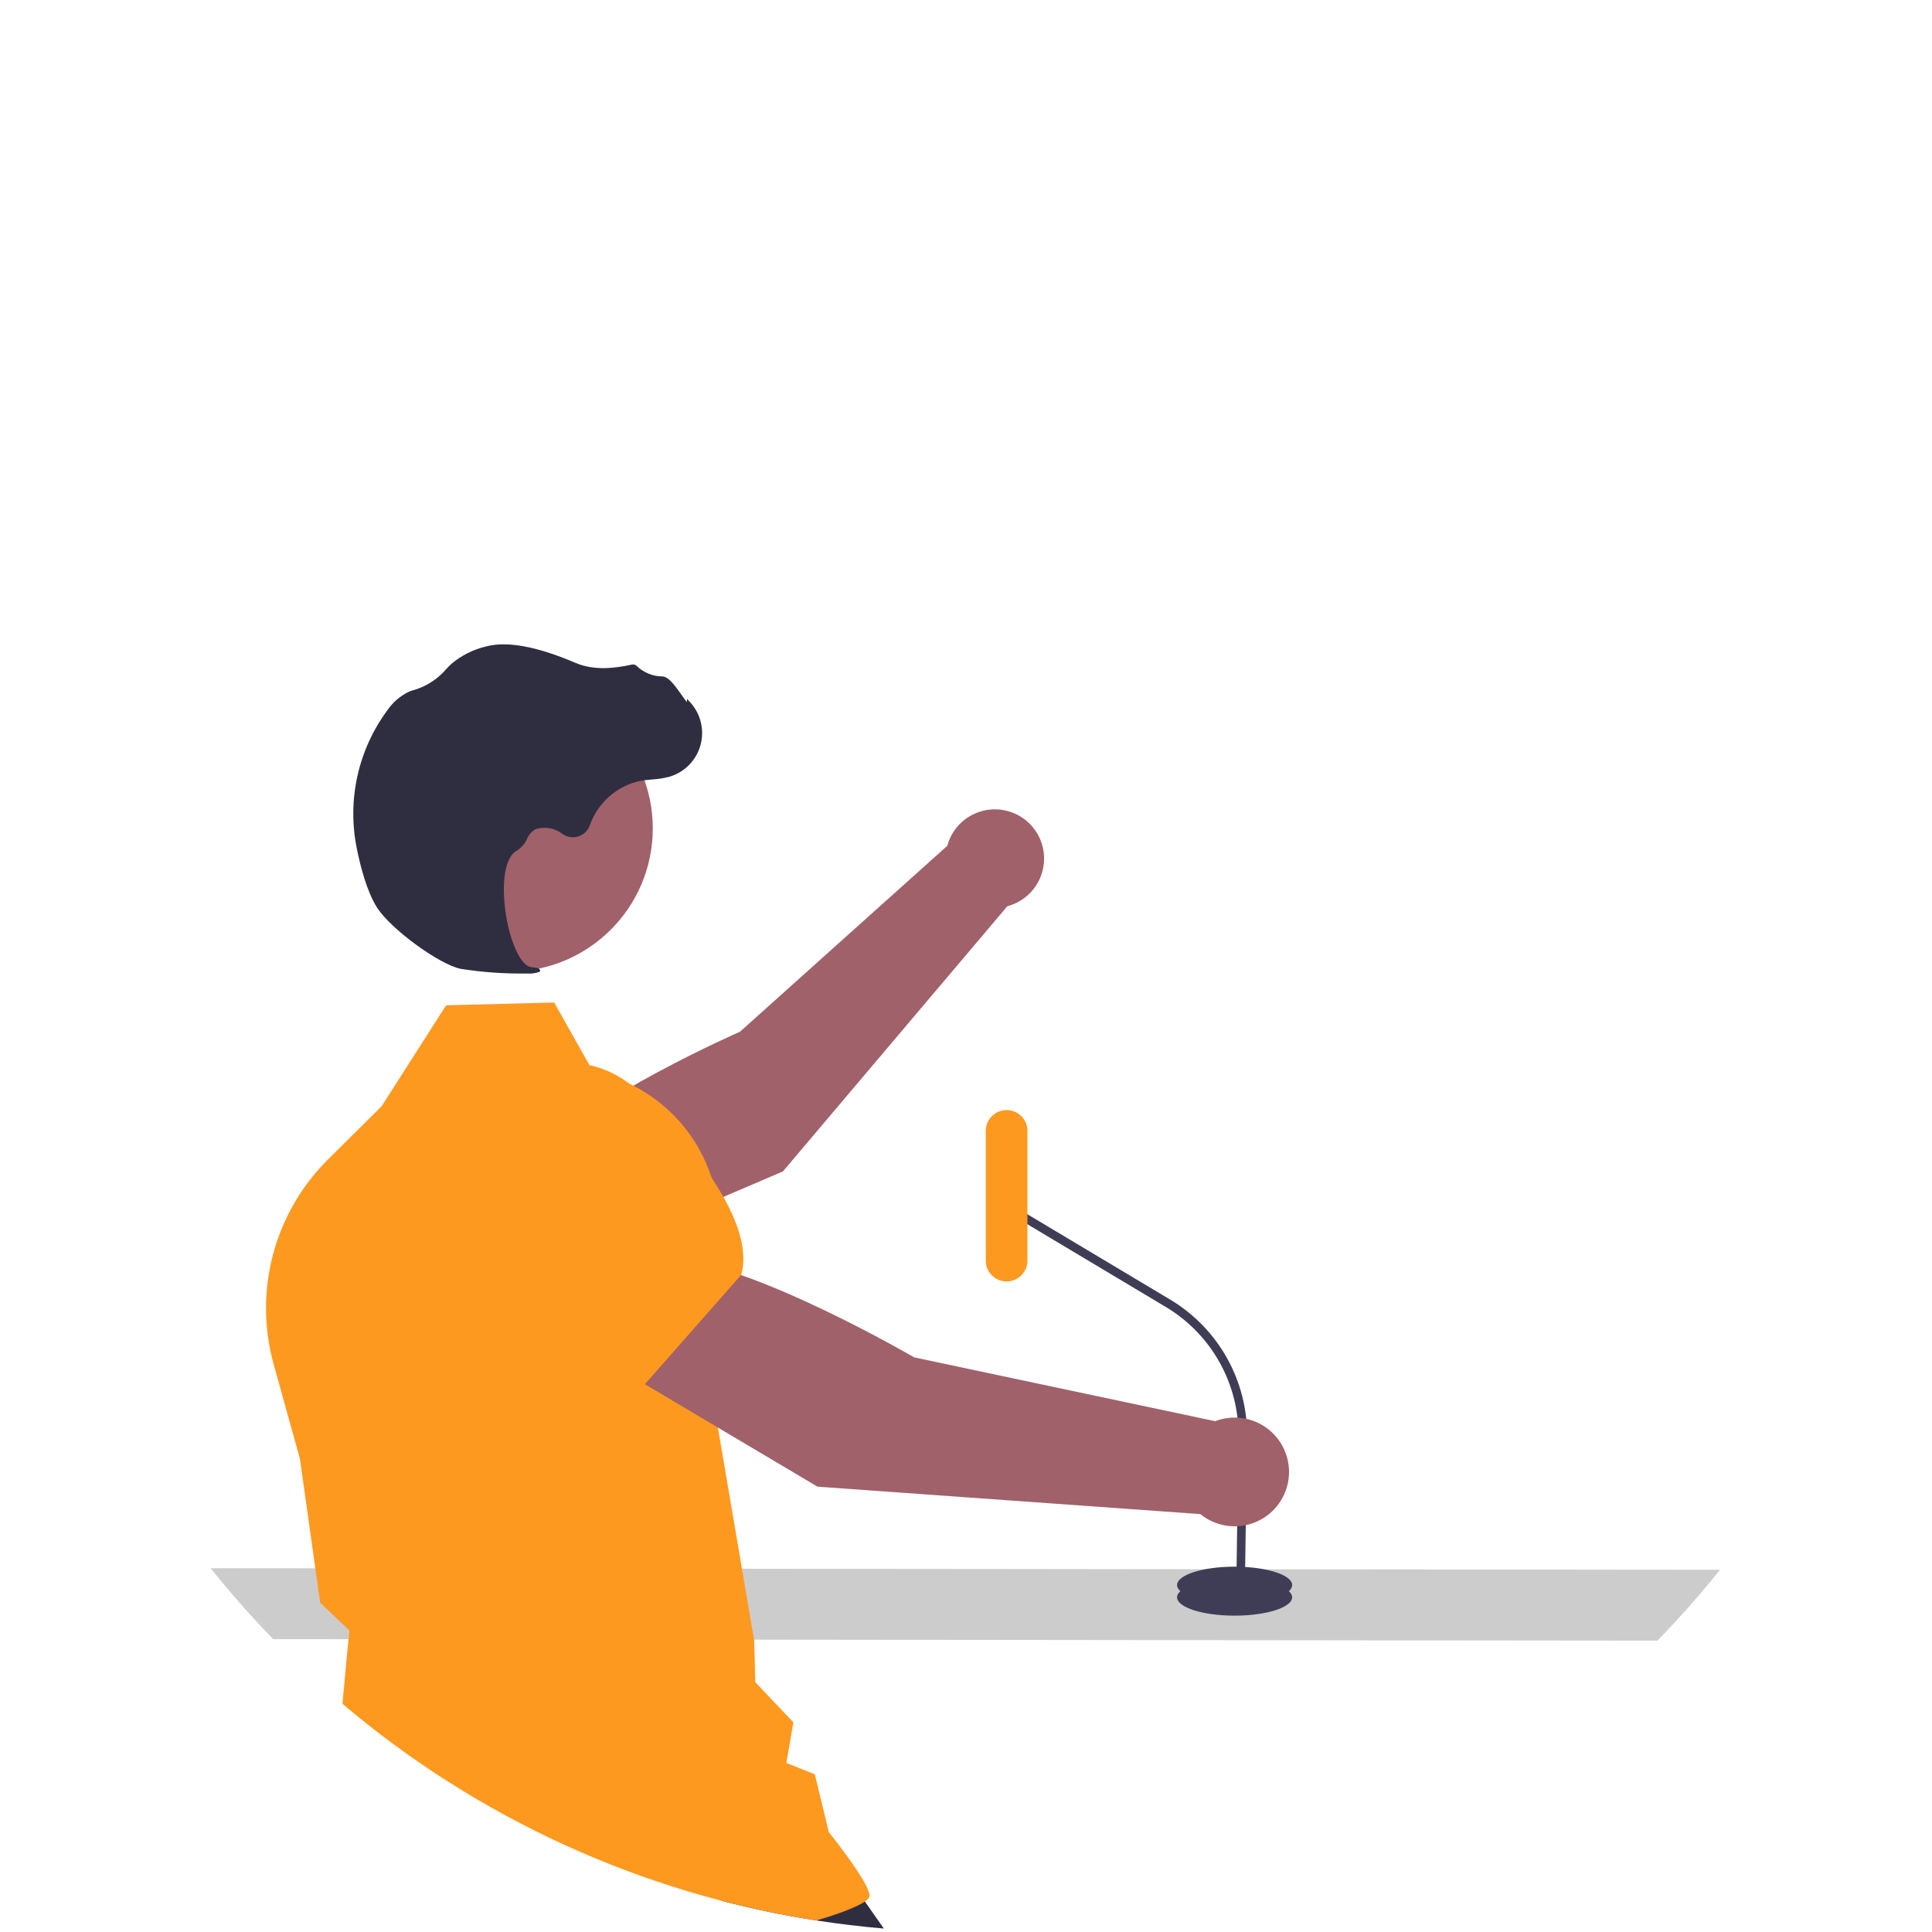
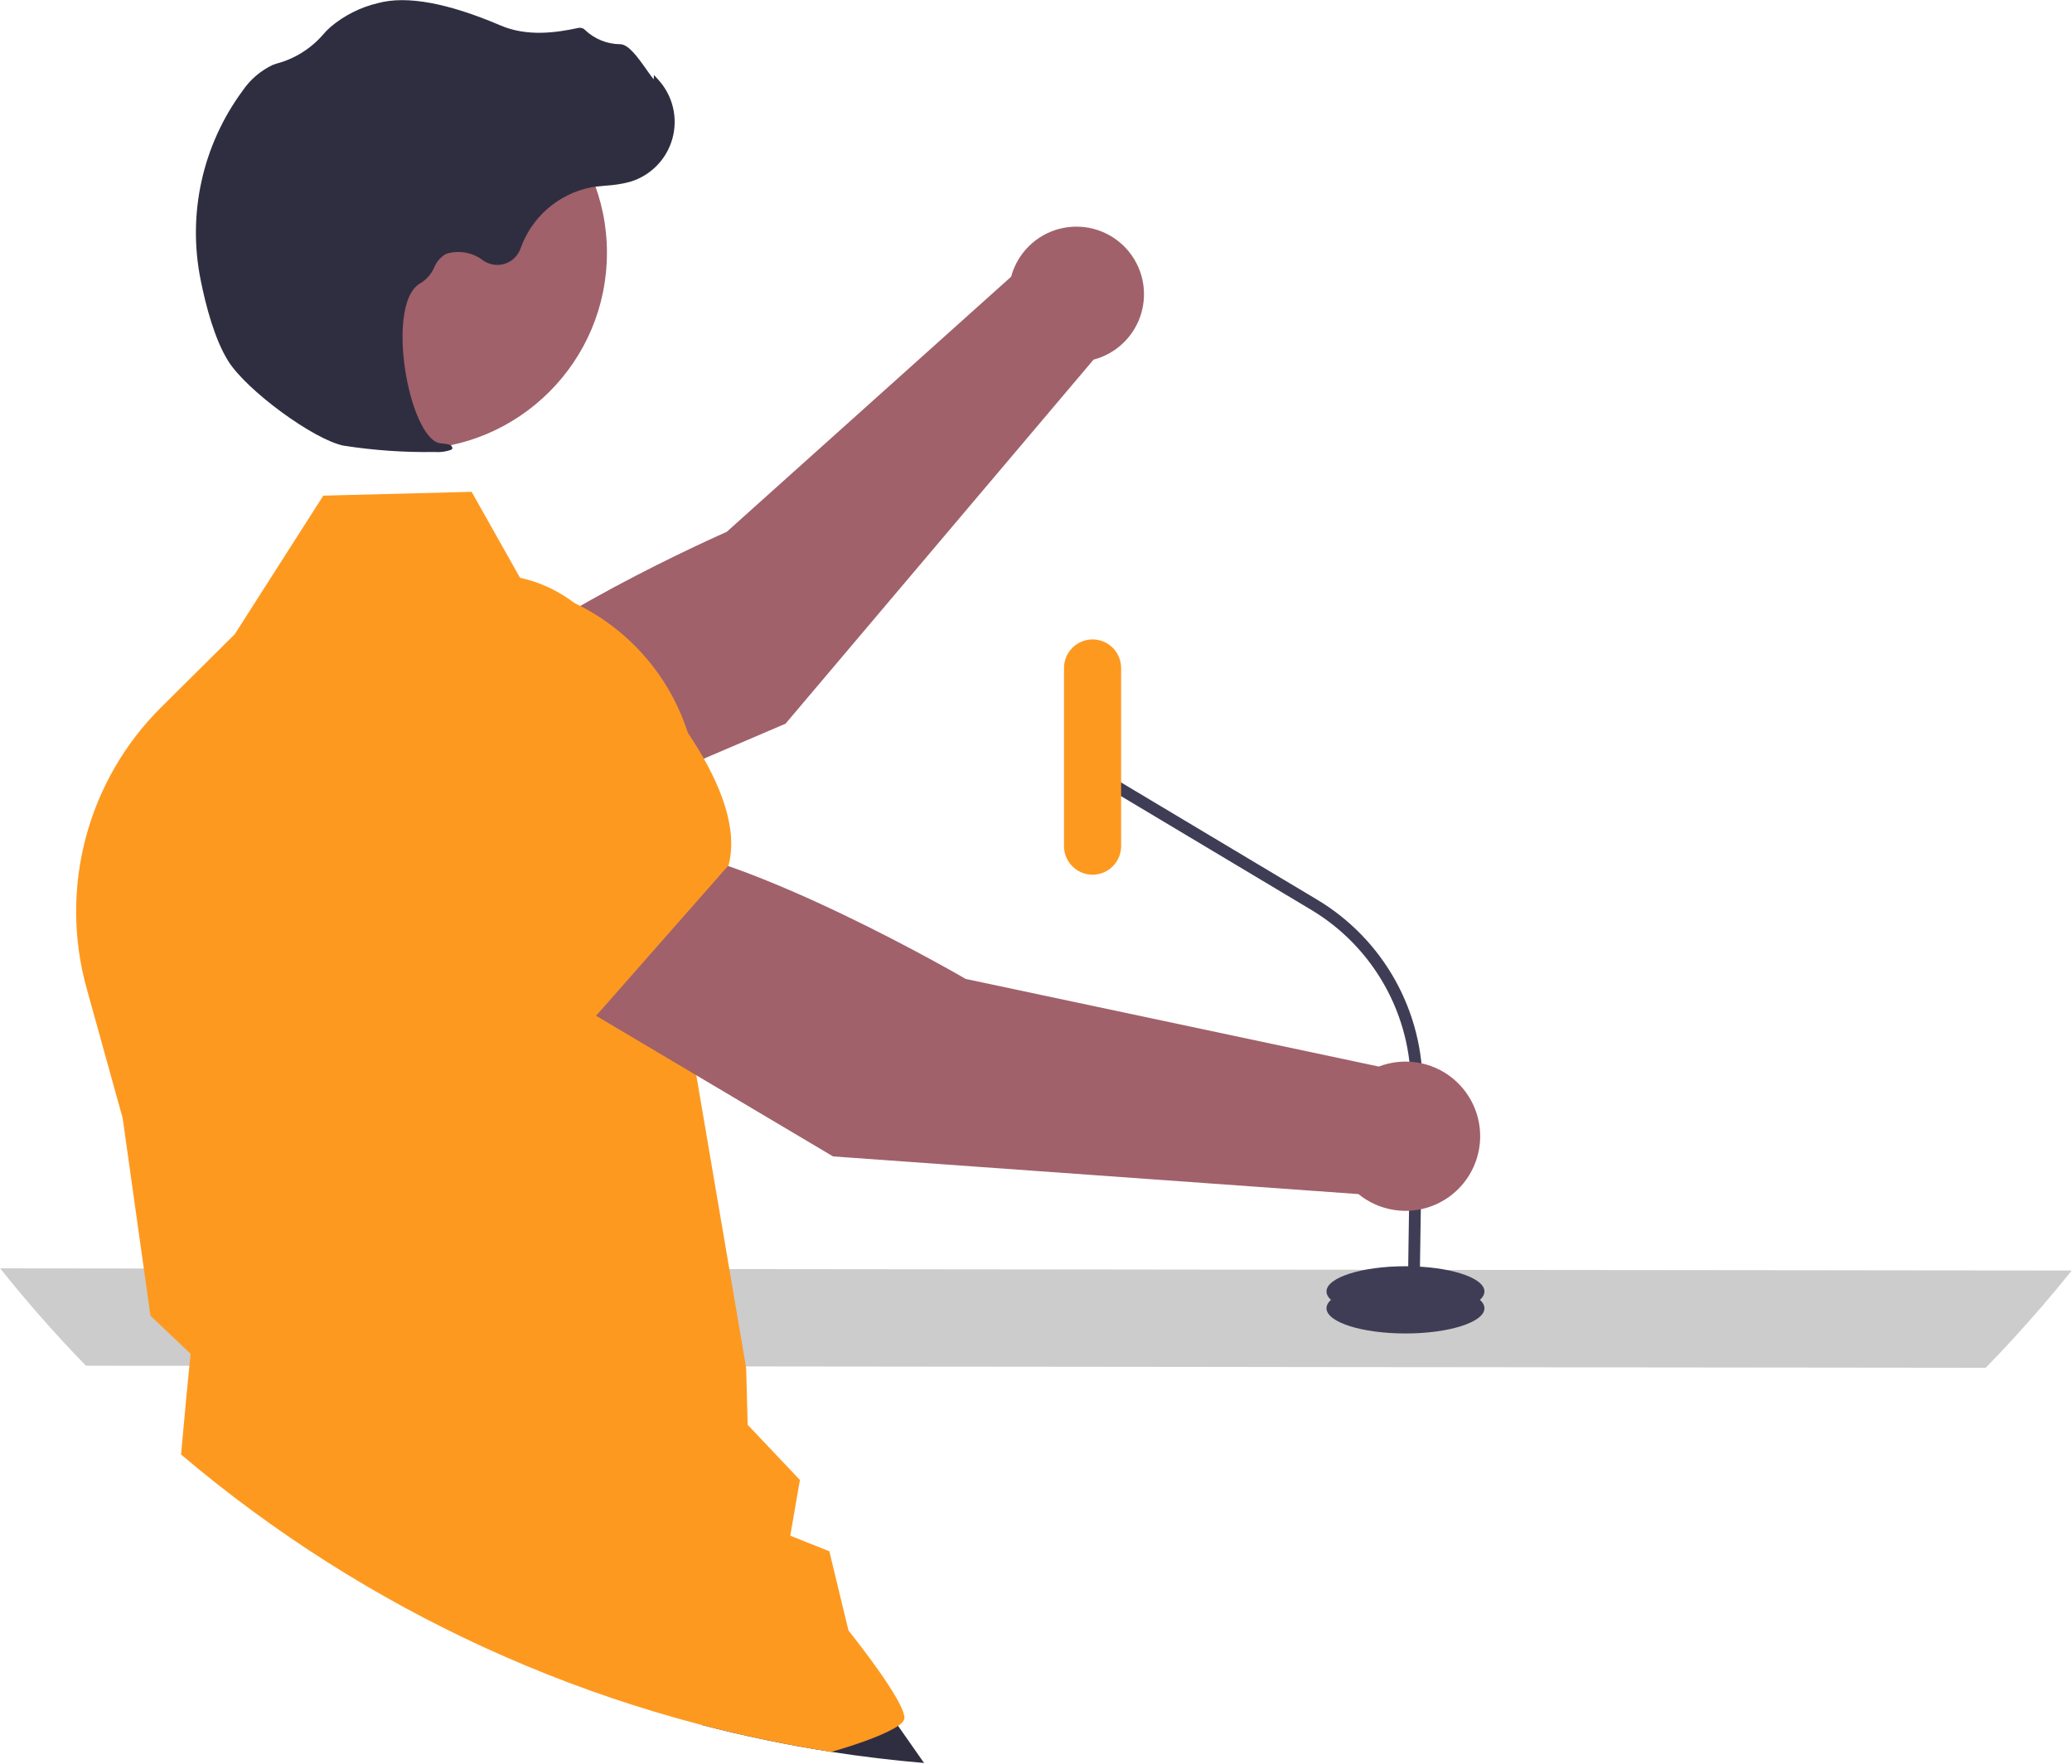
- <svg xmlns="http://www.w3.org/2000/svg" width="304" height="304" viewBox="0 0 304 304" fill="none">
+ <svg xmlns="http://www.w3.org/2000/svg" fill="none" viewBox="33.13 101.37 237.55 202.12">
  <path d="M110.479 288.269L113.555 299.094C118.462 300.371 123.43 301.403 128.44 302.183H128.445C131.952 302.727 135.494 303.152 139.071 303.456L129.065 289.16L127.644 289.034L110.479 288.269Z" fill="#2F2E41" />
  <path d="M33.148 246.757C36.242 250.638 39.52 254.359 42.983 257.919L54.846 257.928L118.645 258L130.131 258.013L137.767 258.022L149.126 258.031L157.864 258.04L174.004 258.058L183.524 258.072L203.572 258.09L213.142 258.103L239.661 258.13L256.318 258.148L260.788 258.153C261.782 257.136 262.761 256.105 263.724 255.059C266.126 252.455 268.436 249.77 270.654 247.005L261.4 246.996L255.095 246.991L240.497 246.973L212.328 246.946L202.808 246.937L198.958 246.933H198.945L195.923 246.928L194.569 246.924L191.102 246.919H189.636L179.356 246.91L157.181 246.883L147.422 246.874L138.077 246.865L129.317 246.856L116.748 246.843L49.616 246.775L33.148 246.757Z" fill="#CCCCCC" />
  <path d="M194.263 254.222C189.263 254.222 185.21 252.928 185.21 251.332C185.21 249.736 189.263 248.443 194.263 248.443C199.263 248.443 203.317 249.736 203.317 251.332C203.317 252.928 199.263 254.222 194.263 254.222Z" fill="#3F3D56" />
  <path d="M194.263 252.295C189.263 252.295 185.21 251.002 185.21 249.406C185.21 247.81 189.263 246.516 194.263 246.516C199.263 246.516 203.317 247.81 203.317 249.406C203.317 251.002 199.263 252.295 194.263 252.295Z" fill="#3F3D56" />
  <path d="M195.855 251.342L194.506 251.322L194.878 226.13C194.932 222.02 193.907 217.967 191.905 214.377C189.903 210.786 186.995 207.784 183.47 205.669L157.72 190.277L158.412 189.119L184.162 204.511C187.89 206.748 190.966 209.923 193.083 213.72C195.2 217.517 196.285 221.803 196.227 226.15L195.855 251.342Z" fill="#3F3D56" />
  <path d="M161.663 198.359C161.663 200.168 160.197 201.634 158.388 201.634C156.58 201.634 155.114 200.168 155.114 198.359V177.94C155.114 176.132 156.58 174.666 158.388 174.666C160.197 174.666 161.663 176.132 161.663 177.94V198.359Z" fill="#FE9920" />
  <path d="M158.503 142.594L123.19 184.324L93.082 197.212L85.057 181.613C92.419 172.853 116.441 162.339 116.441 162.339L149.06 133.082C149.118 132.867 149.181 132.652 149.259 132.439C149.717 131.187 150.49 130.074 151.503 129.208C152.516 128.342 153.735 127.752 155.043 127.495C156.351 127.238 157.703 127.322 158.969 127.741C160.235 128.159 161.371 128.896 162.268 129.882C163.165 130.868 163.793 132.068 164.091 133.368C164.388 134.667 164.346 136.021 163.967 137.299C163.589 138.577 162.887 139.736 161.93 140.663C160.972 141.591 159.792 142.256 158.503 142.594Z" fill="#A0616A" />
  <path d="M88.204 176.872L95.993 196.814L95.985 196.891C95.209 204.553 83.239 211.647 73.335 216.249C70.068 217.764 66.348 217.981 62.927 216.858C59.505 215.735 56.638 213.354 54.904 210.198C53.641 207.861 53.057 205.217 53.218 202.566C53.379 199.914 54.278 197.36 55.814 195.193L63.678 184.181L88.204 176.872Z" fill="#FE9920" />
  <path d="M43.055 214.639L47.196 229.547L49.616 246.775L50.362 252.073L50.38 252.185L54.981 256.556L54.846 257.928L54.486 261.584L53.888 268.096C75.129 286.101 100.926 297.897 128.44 302.183C128.444 302.188 128.444 302.183 128.444 302.183C132.119 301.131 135.001 299.989 136.161 299.157C136.62 298.833 136.827 298.545 136.818 298.253C136.768 296.306 131.242 289.317 130.405 288.269L128.211 279.185L123.732 277.404L124.838 271.014L118.848 264.691L118.677 258.184L118.645 258L116.748 246.843L112.961 224.623L112.574 222.347L112.925 204.8L113.029 199.484L113.15 193.422C113.182 191.863 113.068 190.305 112.808 188.768C112.616 187.61 112.34 186.468 111.981 185.35C110.983 182.238 109.381 179.354 107.266 176.862C105.152 174.37 102.567 172.32 99.659 170.829C99.43 170.712 99.2 170.6 98.966 170.487C98.966 170.487 98.966 170.483 98.962 170.487C97.163 169.637 95.268 169.007 93.318 168.612L92.751 167.605L87.202 157.747L70.194 158.183L60.049 174.062L51.581 182.467C47.434 186.592 44.459 191.745 42.96 197.398C41.462 203.052 41.494 209.002 43.055 214.639Z" fill="#FE9920" />
  <path d="M80.183 152.878C67.739 152.878 57.651 142.791 57.651 130.347C57.651 117.903 67.739 107.815 80.183 107.815C92.626 107.815 102.714 117.903 102.714 130.347C102.714 142.791 92.626 152.878 80.183 152.878Z" fill="#A0616A" />
  <path d="M82.931 153.18C79.442 153.234 75.954 152.991 72.507 152.451C69.089 151.756 61.444 146.154 59.313 142.783C57.73 140.278 56.717 136.367 56.147 133.527C55.378 129.768 55.407 125.89 56.233 122.144C57.058 118.398 58.661 114.867 60.938 111.78C61.813 110.488 63.02 109.457 64.433 108.796C64.558 108.747 64.687 108.704 64.817 108.667C66.876 108.125 68.726 106.98 70.129 105.38C70.401 105.056 70.697 104.752 71.012 104.471C72.598 103.132 74.479 102.188 76.5 101.716C79.762 100.843 84.483 101.709 90.531 104.294C93.57 105.593 96.894 105.123 99.45 104.568C99.594 104.54 99.742 104.551 99.88 104.598C100.018 104.645 100.141 104.728 100.238 104.838C101.325 105.859 102.759 106.431 104.251 106.438C105.165 106.478 106.124 107.743 107.283 109.393C107.546 109.768 107.852 110.205 108.074 110.471L108.103 109.96L108.62 110.53C109.433 111.425 110.005 112.512 110.285 113.688C110.564 114.865 110.542 116.093 110.219 117.258C109.896 118.424 109.283 119.488 108.438 120.353C107.593 121.218 106.543 121.855 105.385 122.204C104.466 122.449 103.524 122.599 102.574 122.652C101.999 122.704 101.404 122.758 100.834 122.857C99.004 123.231 97.302 124.074 95.895 125.303C94.488 126.532 93.423 128.105 92.805 129.868C92.659 130.275 92.421 130.644 92.11 130.945C91.799 131.246 91.423 131.471 91.011 131.604C90.599 131.736 90.162 131.772 89.733 131.709C89.305 131.646 88.897 131.485 88.541 131.239C87.947 130.777 87.25 130.465 86.509 130.33C85.768 130.195 85.006 130.241 84.287 130.465C83.666 130.81 83.182 131.359 82.917 132.018C82.595 132.753 82.062 133.376 81.385 133.806C79.069 135 78.909 140.29 79.741 144.699C80.543 148.949 82.128 152.024 83.595 152.176C84.725 152.293 84.854 152.373 84.936 152.573L85.009 152.752L84.882 152.919C84.258 153.145 83.593 153.234 82.931 153.18Z" fill="#2F2E41" />
  <path d="M97.526 215.464L106.214 198.144C118.824 199.005 143.851 213.585 143.851 213.585L191.205 223.625C192.607 223.086 194.127 222.926 195.612 223.161C197.096 223.396 198.493 224.018 199.66 224.964C200.828 225.91 201.726 227.147 202.263 228.55C202.801 229.954 202.959 231.474 202.722 232.958C202.485 234.442 201.862 235.838 200.914 237.004C199.967 238.171 198.729 239.067 197.325 239.603C195.92 240.139 194.4 240.295 192.916 240.057C191.432 239.818 190.038 239.193 188.872 238.244L128.636 233.926L97.526 215.464Z" fill="#A0616A" />
  <path d="M101.03 218.308L78.341 201.447L74.344 187.044C73.57 184.214 73.602 181.223 74.438 178.41C75.275 175.598 76.881 173.075 79.075 171.127C82.068 168.507 85.944 167.121 89.92 167.249C93.896 167.377 97.674 169.01 100.492 171.818C109.03 180.341 118.769 192.23 116.677 200.475L116.656 200.558L101.03 218.308Z" fill="#FE9920" />
</svg>
